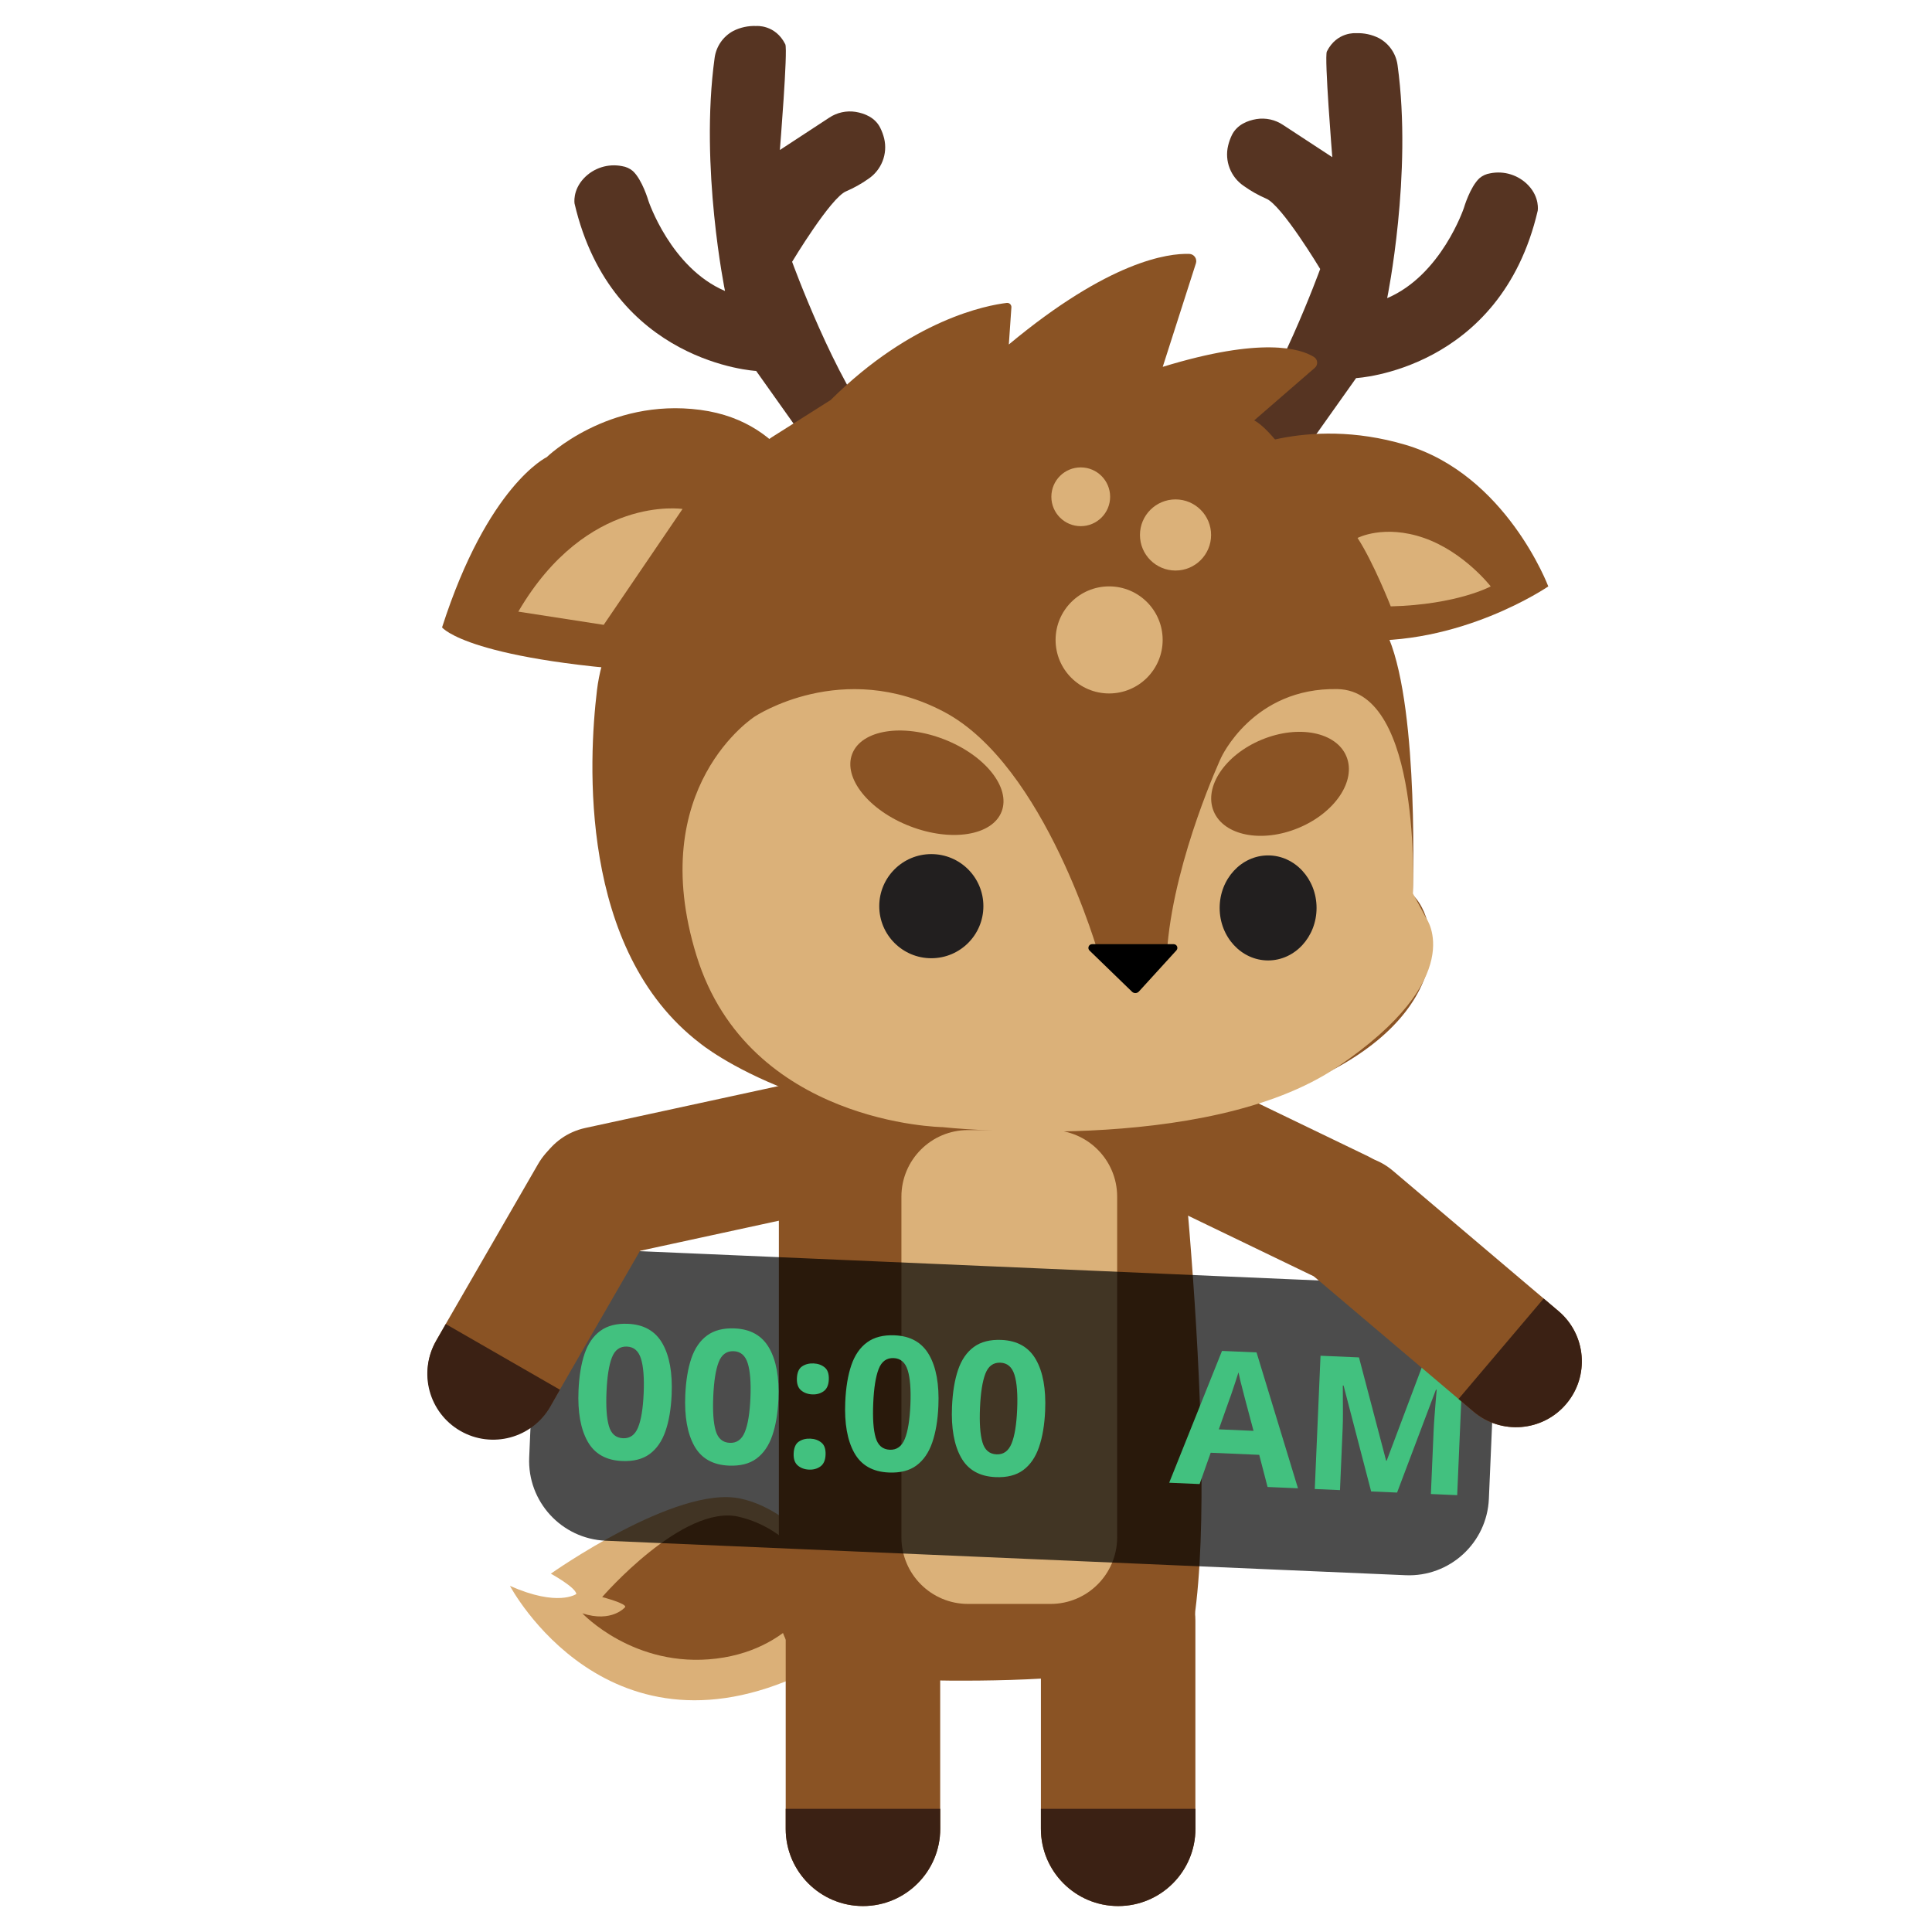
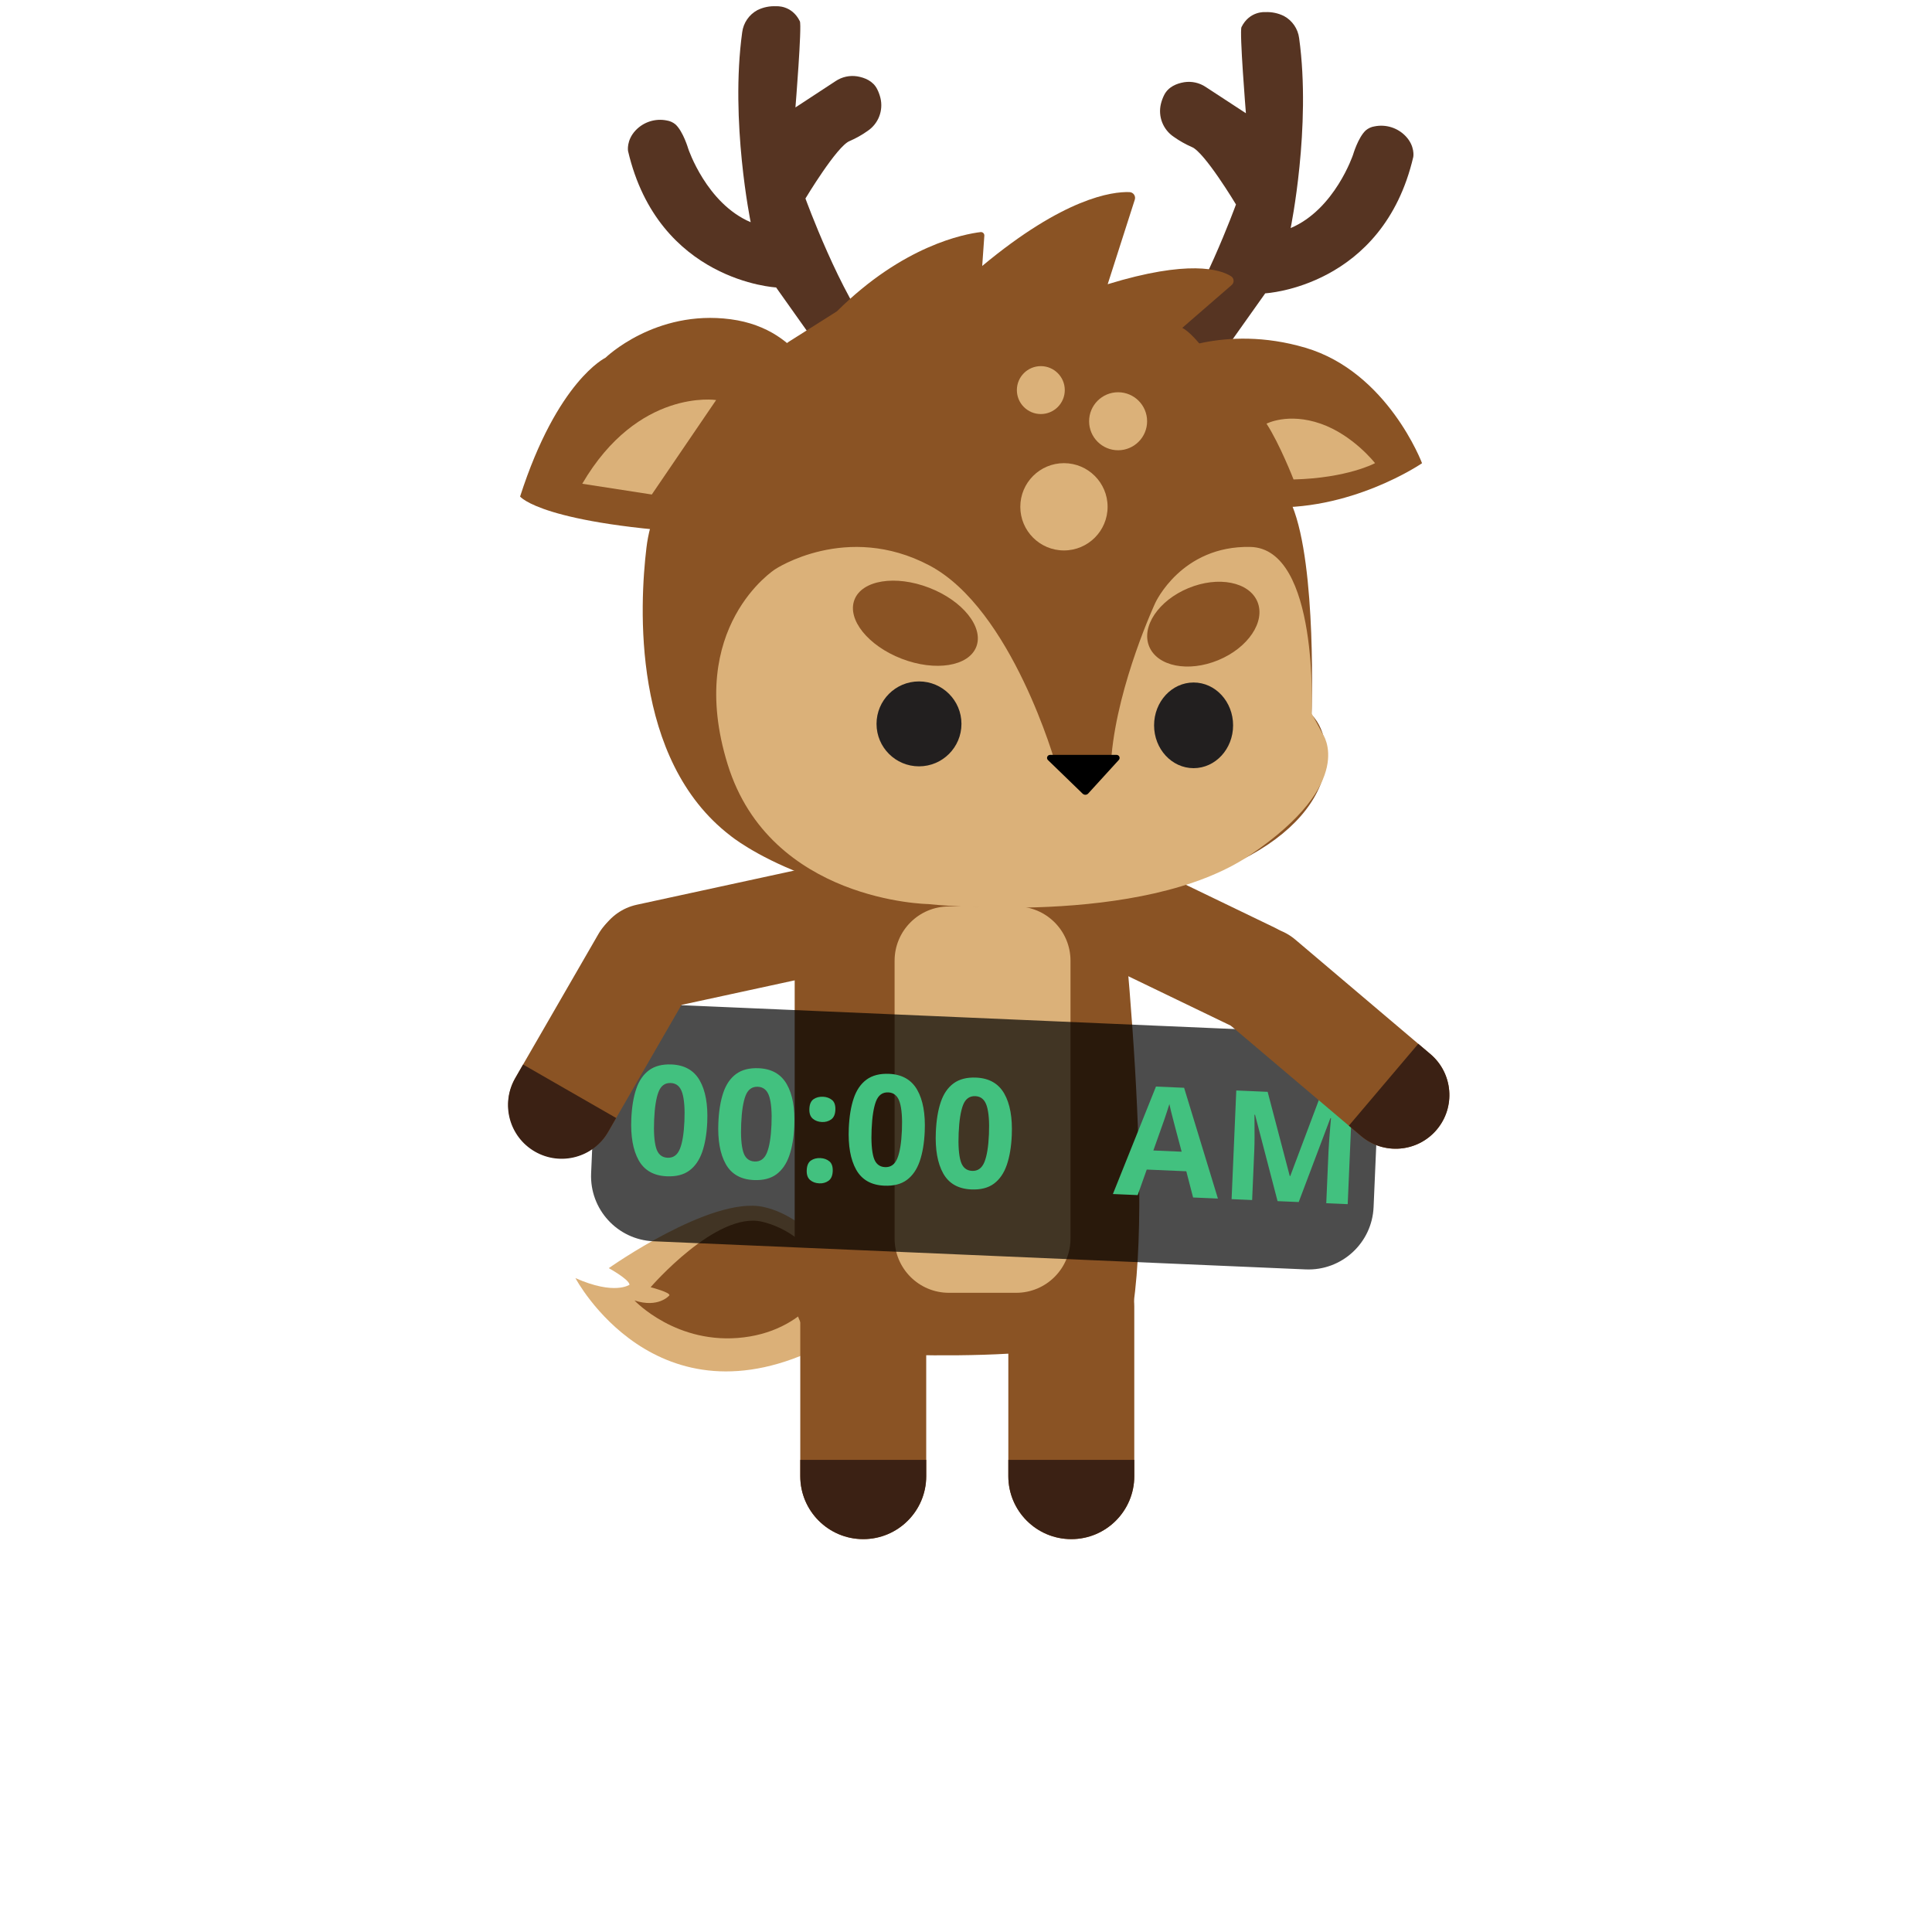
<svg xmlns="http://www.w3.org/2000/svg" id="deer" viewBox="0 0 1000 1000">
  <g id="tail-static">
-     <path d="M439.79 824s-23.67-41.57-56.82-48.4-97.85 38.93-97.85 38.93 12.92 7.1 13.17 10.52c0 0-9.46 6.84-34.34-4.21 0 0 51.08 96.81 157.13 42.88 0 .01 24.5-12.36 18.71-39.72Z" style="fill:#dbb078" />
-     <path d="M423.74 818.48s-12.36-26.57-41.29-33.4-70.77 41.56-70.77 41.56 13.16 3.42 11.84 5.26c0 0-6.84 8.15-22.09 3.16 0 0 26.83 28.67 69.44 23.41s55.77-39.2 55.77-39.2Z" style="fill:#8a5324" />
+     <path d="M441.21 664.11s-19.3-33.88-46.33-39.46-79.78 31.74-79.78 31.74 10.54 5.79 10.74 8.58c0 0-7.72 5.58-28-3.43 0 0 41.65 78.93 128.11 35 .05-.04 19.98-10.12 15.26-32.43Z" style="fill:#dbb078" />
+     <path d="M428.13 659.61s-10.08-21.61-33.68-27.24-57.69 33.89-57.69 33.89 10.72 2.79 9.65 4.29c0 0-5.57 6.65-18 2.57 0 0 21.87 23.38 56.62 19.09s45.47-32 45.47-32Z" style="fill:#8a5324" />
  </g>
  <g id="right-leg">
-     <rect x="406.68" y="798.81" width="79.96" height="187.75" rx="39.98" style="fill:#8a5324" />
-     <path d="M406.68 936.24v10.34a40 40 0 0 0 40 40 40 40 0 0 0 40-40v-10.34Z" style="fill:#3b2114" />
+     <rect x="414.22" y="643.57" width="65.19" height="153.08" rx="32.6" style="fill:#8a5324" />
+     <path d="M414.22 755.62v8.44a32.59 32.59 0 0 0 32.59 32.59 32.59 32.59 0 0 0 32.6-32.59v-8.44Z" style="fill:#3b2114" />
  </g>
  <g id="left-leg">
-     <rect x="538.77" y="798.81" width="79.96" height="187.75" rx="39.98" style="fill:#8a5324" />
-     <path d="M538.77 936.24v10.34a40 40 0 0 0 40 40 40 40 0 0 0 40-40v-10.34Z" style="fill:#3b2114" />
+     <rect x="521.91" y="643.57" width="65.19" height="153.08" rx="32.6" style="fill:#8a5324" />
+     <path d="M521.91 755.62v8.44a32.59 32.59 0 0 0 32.6 32.59 32.59 32.59 0 0 0 32.59-32.59v-8.44Z" style="fill:#3b2114" />
  </g>
-   <rect id="left-hand-upper" x="558.98" y="572.15" width="173.38" height="68.15" rx="34.07" transform="rotate(25.75 645.678 606.251)" style="fill:#8a5324" />
-   <rect id="right-hand-upper" x="274.85" y="571.11" width="180.58" height="68.15" rx="34.07" transform="rotate(-12.24 365.27 605.325)" style="fill:#8a5324" />
+   <rect id="left-hand-upper" x="538.39" y="458.76" width="141.36" height="55.57" rx="27.78" transform="rotate(25.75 609.091 486.566)" style="fill:#8a5324" />
+   <rect id="right-hand-upper" x="306.73" y="457.91" width="147.24" height="55.57" rx="27.78" transform="rotate(-12.24 380.442 485.824)" style="fill:#8a5324" />
  <g id="body">
-     <path d="M616.7 846.38c-11.47 32.73-178.62 21.76-178.62 21.76a34.93 34.93 0 0 1-34.94-34.93V541.73h203.1s26.65 219.97 10.46 304.65Z" style="fill:#8a5324" />
-     <rect x="466.57" y="584.92" width="111.67" height="245.27" rx="34.48" style="fill:#dbb179" />
+     <path d="M585.45 682.36C576.1 709 439.81 700.1 439.81 700.1a28.48 28.48 0 0 1-28.48-28.48V434h165.6s21.73 179.31 8.52 248.36Z" style="fill:#8a5324" />
+     <rect x="463.04" y="469.17" width="91.05" height="199.98" rx="28.11" style="fill:#dbb179" />
  </g>
  <g id="head">
-     <path id="leftantler" d="M701.87 17.18s-9.89-.92-15.09 9.47c-1.4 2.8 2.81 54.71 2.81 54.71l-25.54-16.73a19.25 19.25 0 0 0-13.7-3c-4.69.79-10 2.9-12.67 8.16a26.93 26.93 0 0 0-2 5.56 19.67 19.67 0 0 0 8.16 20.94 62.64 62.64 0 0 0 11.43 6.47c8.07 3.15 28.06 36.47 28.06 36.47s-22.45 61.73-44.2 87.69l27.36 18.72 35.43-49.94s74.7-3.86 94-86.63c0 0 1.16-6.75-4.82-13.1a21.41 21.41 0 0 0-19.77-6.26 11.17 11.17 0 0 0-5.57 2.53c-4.91 4.55-8.07 15.43-8.07 15.43s-11.63 34.72-39.69 46.65c0 0 13.17-64.16 5.38-120.58a18.69 18.69 0 0 0-9.63-14 24.11 24.11 0 0 0-11.88-2.56Z" style="fill:#563422" />
-     <path d="M391.39 13.46s9.89-.92 15.08 9.47c1.4 2.8-2.81 54.71-2.81 54.71l25.55-16.73a19.24 19.24 0 0 1 13.69-3c4.69.79 10 2.9 12.67 8.16a27 27 0 0 1 2.06 5.56 19.68 19.68 0 0 1-8.16 20.94A63.31 63.31 0 0 1 438 99c-8 3.19-28 36.51-28 36.51s22.44 61.73 44.19 87.69l-27.36 18.72L391.39 192s-74.71-3.86-94-86.63c0 0-1.16-6.75 4.83-13.1A21.41 21.41 0 0 1 322 86a11.25 11.25 0 0 1 5.56 2.52c4.92 4.56 8.07 15.44 8.07 15.44s11.58 34.72 39.63 46.65c0 0-13.16-64.16-5.38-120.58a18.67 18.67 0 0 1 9.64-14 24.11 24.11 0 0 1 11.87-2.57Z" style="fill:#563422" />
-     <path d="M316 331.66a90.2 90.2 0 0 0-7 25.55c-4.36 36.14-9.62 134.57 53.24 182.7 0 0 60.15 50.14 186.59 44.9 131.17-5.44 187.82-50.34 191.85-92.6 0 0 1-18.59-9.47-29.11 0 0 3.51-94-12.27-132.58S665.31 226 649.18 217.59l31.38-27.22a3.48 3.48 0 0 0-.4-5.56c-7-4.42-27.09-10.64-78.33 5.07L619 136.31a3.74 3.74 0 0 0-3.41-4.89c-11.06-.37-41.49 3.65-93.42 46.88l1.33-19.22a2.16 2.16 0 0 0-2.4-2.29c-10.15 1.2-49 8.42-91.17 50.27l-30.51 19.29S347.35 260.46 316 331.66Z" style="fill:#8a5324" />
-     <path d="m587.23 499.43-18.37-4.76s-27.71-98.56-80.32-126.27-97.85 2.46-97.85 2.46-57.17 36.47-30.17 123.81 127.32 88.73 127.32 88.73 136.09 15.08 204.48-31.21 45.95-76.81 45.95-76.81l-7-13s4.91-104.79-38.93-105.71S632 392.25 632 392.25s-23.5 50.68-27.7 96.8l-3.51 7.72Z" style="fill:#dbb179" />
-     <path id="nose" d="m589.5 513.2 19.41-21.29a1.92 1.92 0 0 0-1.42-3.21h-42.23a1.92 1.92 0 0 0-1.34 3.29l22 21.32a2.49 2.49 0 0 0 3.58-.11Z" />
-     <circle cx="574.08" cy="331.22" r="27.71" style="fill:#dbb179" />
-     <circle cx="608.45" cy="276.9" r="18.41" style="fill:#dbb179" />
-     <circle cx="559.39" cy="257.13" r="15.21" style="fill:#dbb179" />
-     <circle cx="482.05" cy="469.03" r="26.95" style="fill:#221f1f" />
-     <ellipse cx="656.37" cy="469.94" rx="25.08" ry="27.18" style="fill:#221f1f" />
-     <ellipse cx="479.76" cy="405.14" rx="24.16" ry="41.45" transform="rotate(-68.91 479.763 405.135)" style="fill:#8a5324" />
-     <ellipse cx="662.55" cy="405.66" rx="37.17" ry="24.75" transform="rotate(-22.43 662.678 405.693)" style="fill:#8a5324" />
+     <path id="leftantler" d="M654.89 6.27s-8.06-.75-12.29 7.73c-1.15 2.29 2.28 44.61 2.28 44.61L624.06 45a15.67 15.67 0 0 0-11.17-2.44c-3.82.64-8.18 2.35-10.33 6.64a21.67 21.67 0 0 0-1.67 4.54 16 16 0 0 0 6.65 17.08 52.28 52.28 0 0 0 9.32 5.27c6.58 2.57 22.88 29.74 22.88 29.74s-18.31 50.33-36 71.49L626 192.54l28.88-40.71s60.91-3.15 76.64-70.64c0 0 1-5.5-3.93-10.68a17.46 17.46 0 0 0-16.12-5.1 9.17 9.17 0 0 0-4.54 2.06c-4 3.71-6.58 12.58-6.58 12.58s-9.43 28.31-32.31 38c0 0 10.74-52.31 4.39-98.31a15.22 15.22 0 0 0-7.86-11.45 19.68 19.68 0 0 0-9.68-2.02Z" style="fill:#563422" />
+     <path d="M401.75 3.24S409.81 2.49 414 11c1.15 2.28-2.28 44.61-2.28 44.61l20.82-13.65a15.71 15.71 0 0 1 11.17-2.44c3.82.65 8.18 2.36 10.33 6.65a21.6 21.6 0 0 1 1.67 4.53 16 16 0 0 1-6.65 17.08 51.07 51.07 0 0 1-9.28 5.22c-6.58 2.58-22.88 29.74-22.88 29.74s18.31 50.33 36 71.5l-22.31 15.26-28.88-40.72s-60.91-3.14-76.64-70.63c0 0-.95-5.5 3.93-10.68a17.44 17.44 0 0 1 16.12-5.11 9.26 9.26 0 0 1 4.54 2.06c4 3.72 6.58 12.59 6.58 12.59s9.43 28.31 32.31 38c0 0-10.74-52.31-4.39-98.31a15.23 15.23 0 0 1 7.86-11.46 19.58 19.58 0 0 1 9.73-2Z" style="fill:#563422" />
+     <path d="M340.24 262.68a73.45 73.45 0 0 0-5.64 20.83c-3.55 29.47-7.84 109.72 43.41 149 0 0 49.05 40.87 152.14 36.6 107-4.43 153.14-41 156.42-75.49 0 0 .86-15.16-7.72-23.74 0 0 2.86-76.64-10-108.1s-43.75-85.22-56.9-92.08l25.58-22.19a2.83 2.83 0 0 0-.33-4.53c-5.73-3.61-22.08-8.68-63.86 4.13l14-43.68a3 3 0 0 0-2.78-4c-9-.3-33.83 3-76.17 38.23l1.1-15.66a1.75 1.75 0 0 0-1.95-1.87c-8.27 1-40 6.86-74.34 41l-24.88 15.73s-42.48 27.77-68.08 85.82Z" style="fill:#8a5324" />
+     <path d="m561.43 399.47-15-3.88S523.86 315.23 481 292.64s-79.78 2-79.78 2-46.62 29.74-24.6 100.95 103.81 72.35 103.81 72.35 111 12.29 166.72-25.45 37.46-62.63 37.46-62.63l-5.72-10.58s4-85.44-31.74-86.19-49.19 29-49.19 29-19.2 41.32-22.63 78.91l-2.86 6.29Z" style="fill:#dbb179" />
+     <path id="nose" d="m563.28 410.69 15.82-17.35a1.56 1.56 0 0 0-1.16-2.61h-34.43a1.56 1.56 0 0 0-1.09 2.68l17.94 17.38a2 2 0 0 0 2.92-.1Z" />
+     <circle cx="550.7" cy="262.32" r="22.59" style="fill:#dbb179" />
+     <circle cx="578.73" cy="218.04" r="15.01" style="fill:#dbb179" />
+     <circle cx="538.73" cy="201.91" r="12.4" style="fill:#dbb179" />
+     <circle cx="475.67" cy="374.68" r="21.98" style="fill:#221f1f" />
+     <ellipse cx="617.8" cy="375.43" rx="20.45" ry="22.17" style="fill:#221f1f" />
+     <ellipse cx="473.8" cy="322.59" rx="19.7" ry="33.8" transform="rotate(-68.91 473.797 322.587)" style="fill:#8a5324" />
+     <ellipse cx="622.84" cy="323.01" rx="30.31" ry="20.18" transform="rotate(-22.43 622.953 323.044)" style="fill:#8a5324" />
  </g>
  <g id="clock">
-     <rect id="clock-base" x="275.11" y="656" width="497.19" height="150.49" rx="41.37" transform="rotate(2.47 524.175 731.92)" style="opacity:.7" />
-     <text id="clock-text" transform="rotate(2.47 -17341.738 7206.696)" style="font-size:96.702px;fill:#42c17f;font-family:Rubik-Bold,Rubik;font-weight:700">00:00<tspan x="293.1" y="0" style="letter-spacing:-.025em"> </tspan>
-       <tspan x="310.99" y="0">AM</tspan>
+     <rect id="clock-base" x="306.94" y="527.13" width="405.38" height="122.7" rx="33.73" transform="rotate(2.47 509.958 589.058)" style="opacity:.7" />
+     <text id="clock-text" transform="rotate(2.47 -13919.163 7788.189)" style="font-size:78.845px;fill:#42c17f;font-family:Rubik-Bold,Rubik;font-weight:700">00:00<tspan x="238.98" y="0" style="letter-spacing:-.025em"> </tspan>
+       <tspan x="253.56" y="0">AM</tspan>
    </text>
  </g>
  <g id="right-hand-lower">
-     <rect x="195.03" y="631.02" width="173.38" height="68.15" rx="34.07" transform="rotate(-60 281.725 665.099)" style="fill:#8a5324" />
-     <path d="m230.73 685.32-5 8.77a34.08 34.08 0 0 0 59.09 34l5-8.77Z" style="fill:#3b2114" />
+     <rect x="241.65" y="506.76" width="141.36" height="55.57" rx="27.78" transform="rotate(-60 312.329 534.55)" style="fill:#8a5324" />
+     <path d="m270.75 551-4.11 7.15a27.78 27.78 0 1 0 48.18 27.68l4.11-7.15Z" style="fill:#3b2114" />
  </g>
  <g id="left-hand-lower">
-     <rect x="651.5" y="634.23" width="180.58" height="68.15" rx="34.07" transform="rotate(-139.72 741.788 668.303)" style="fill:#8a5324" />
-     <path d="m754.93 724.1 7.72 6.54a34.07 34.07 0 0 0 44.06-52l-7.71-6.53Z" style="fill:#3b2114" />
+     <rect x="613.83" y="509.38" width="147.24" height="55.57" rx="27.78" transform="rotate(-139.72 687.443 537.163)" style="fill:#8a5324" />
+     <path d="m698.16 582.66 6.29 5.33a27.78 27.78 0 1 0 35.93-42.39l-6.29-5.33Z" style="fill:#3b2114" />
  </g>
  <g id="right-ear">
-     <path d="M420.32 261.08s-10-42.62-57.87-48.93S283 236.61 283 236.61s-30.51 14.47-54.19 88.13c0 0 13.68 17.88 122.06 23.67Z" style="fill:#8a5324" />
-     <path d="M353.28 263.44s-49.49-7.62-85 53.14l44.19 6.84Z" style="fill:#dbb179" />
+     <path d="M425.34 205.13s-8.15-34.74-47.19-39.89-64.77 19.94-64.77 19.94S288.5 197 269.2 257c0 0 11.15 14.59 99.52 19.31Z" style="fill:#8a5324" />
+     <path d="M370.67 207.06s-40.34-6.22-69.3 43.33l36 5.57Z" style="fill:#dbb179" />
  </g>
  <g id="left-ear">
-     <path d="M637.25 235.12s37.88-20.34 90.14-4.91 74 73.31 74 73.31-45.95 31.56-101 27.7Z" style="fill:#8a5324" />
-     <path d="M702.67 278.44s13.68-7.19 34.37 0 34.55 25.08 34.55 25.08-17.37 9.47-51.74 10.34c0 0-8.94-22.8-17.18-35.42Z" style="fill:#dbb179" />
+     <path d="M602.21 184s30.89-16.59 73.5-4 60.34 59.76 60.34 59.76-37.47 25.74-82.36 22.59Z" style="fill:#8a5324" />
+     <path d="M655.55 219.29s11.15-5.87 28 0 28.17 20.44 28.17 20.44-14.16 7.72-42.18 8.44c.02 0-7.27-18.59-13.99-28.88Z" style="fill:#dbb179" />
  </g>
</svg>
